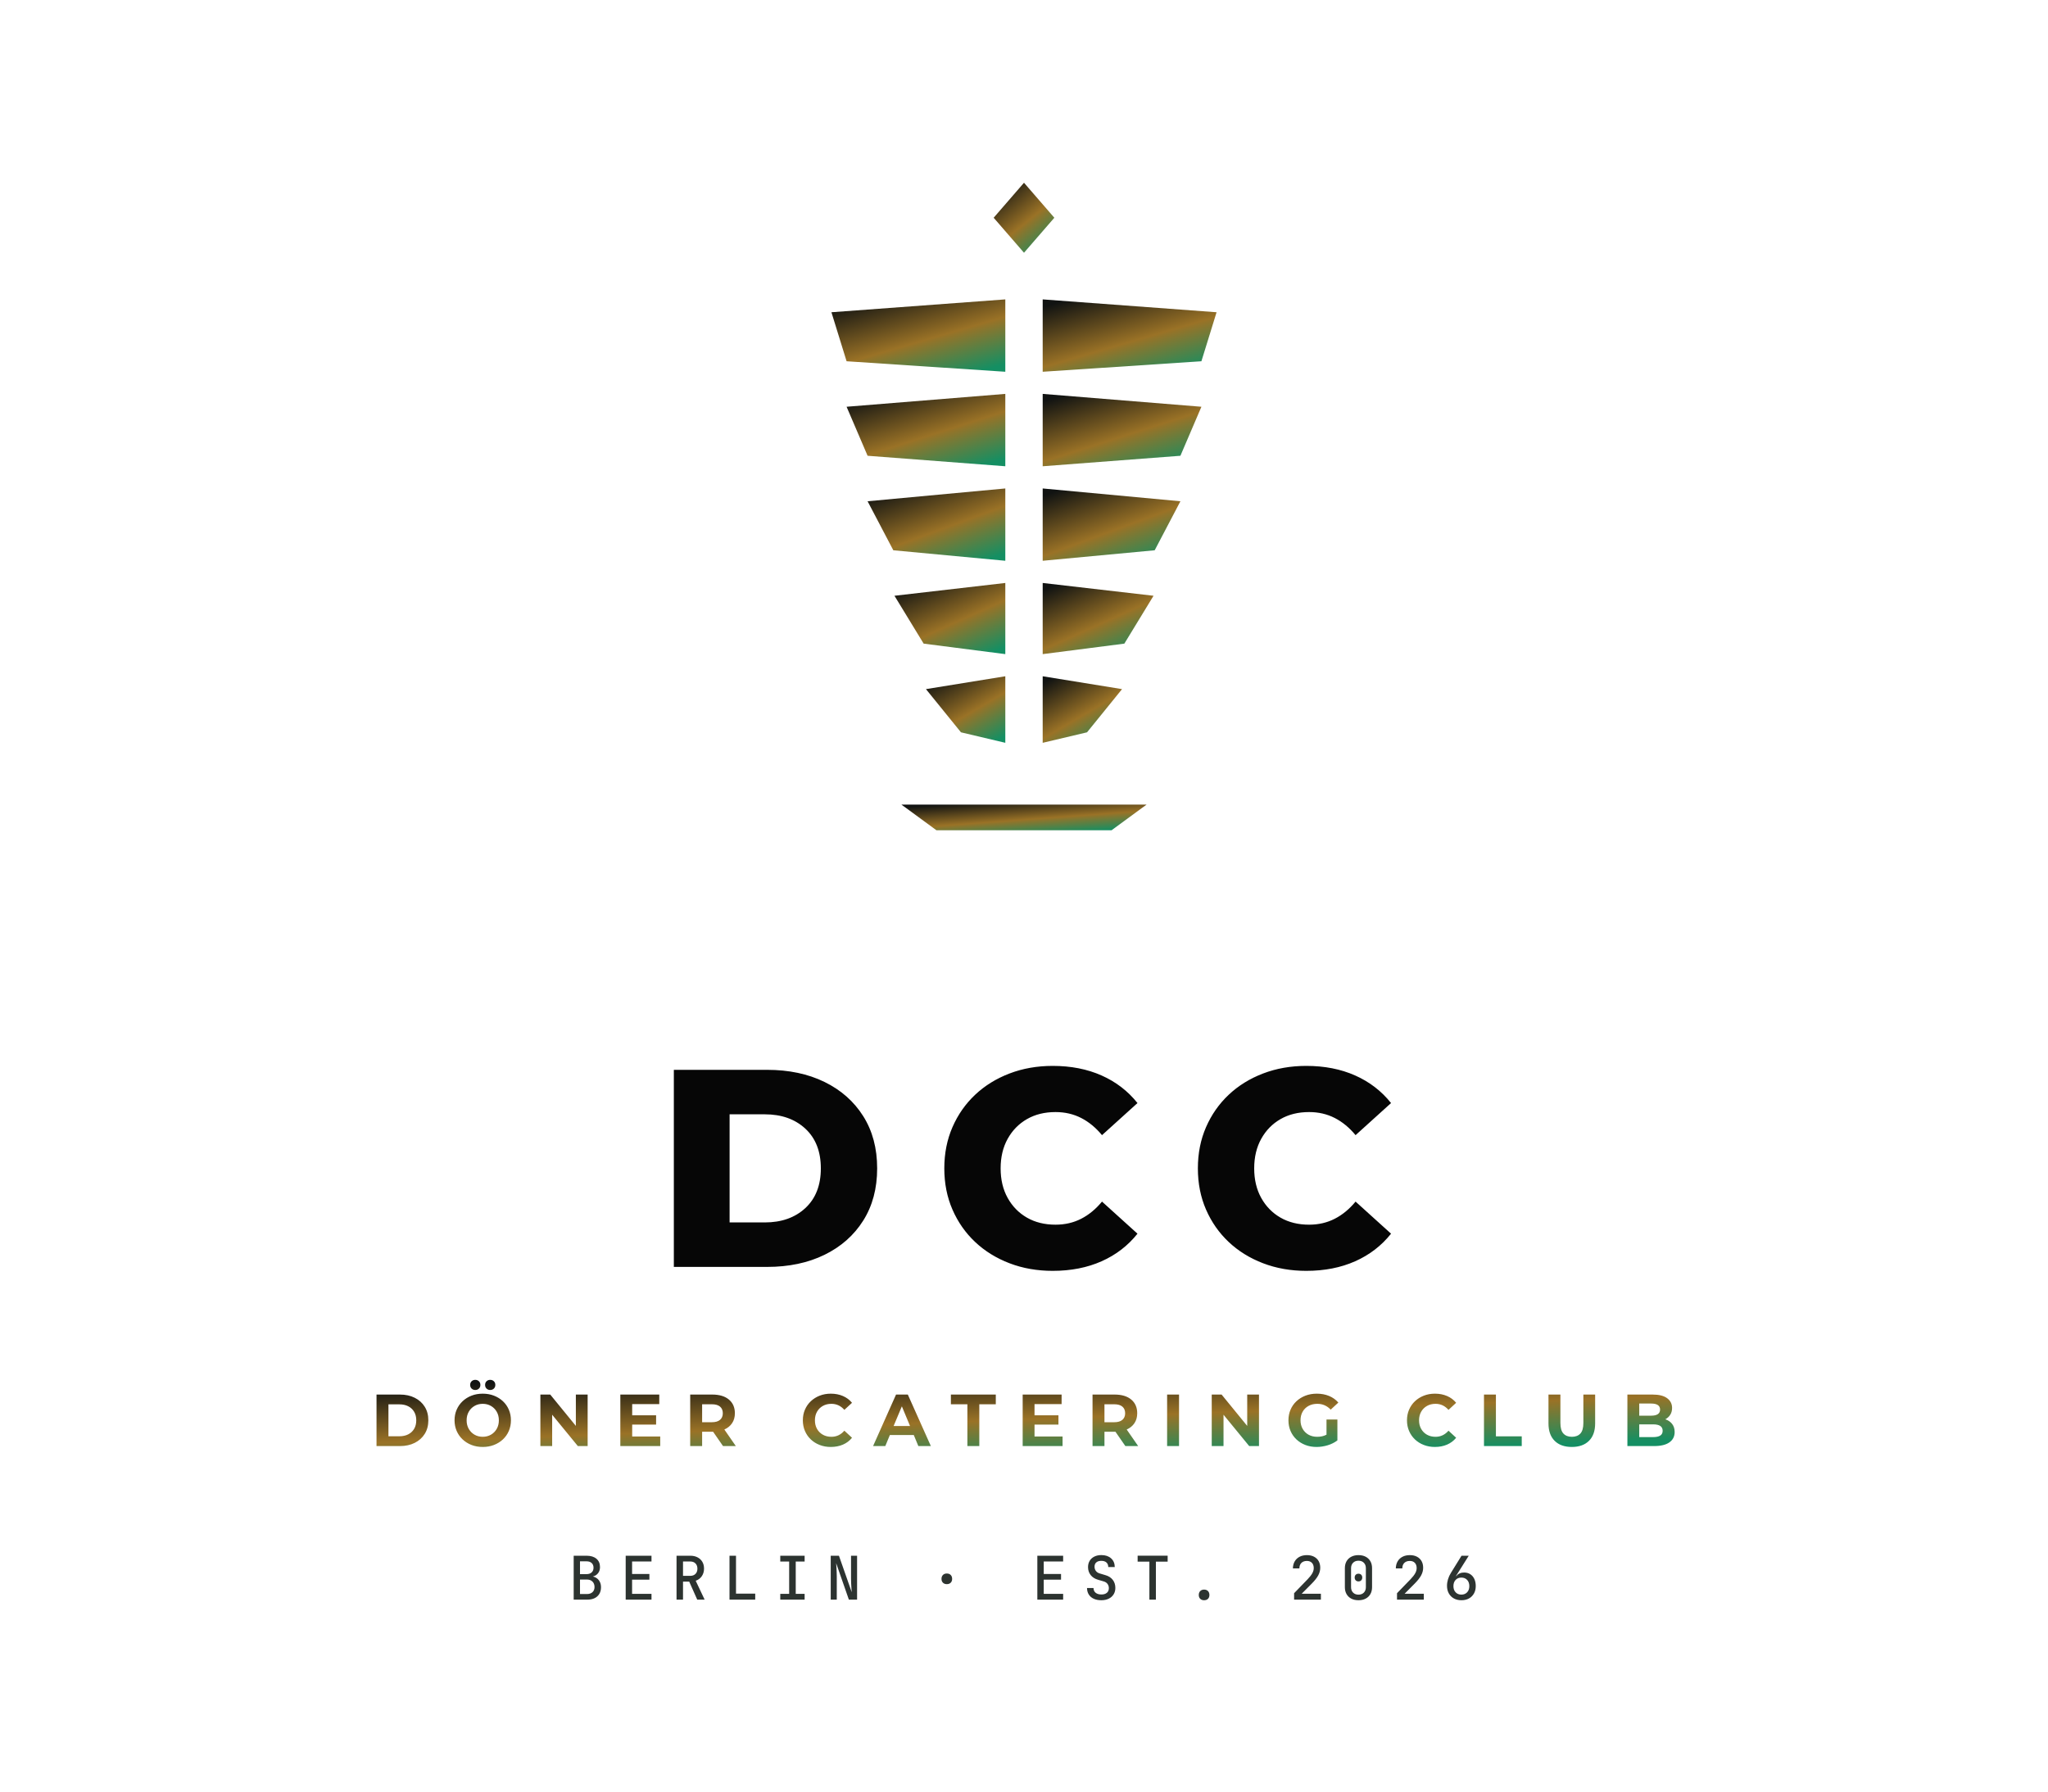
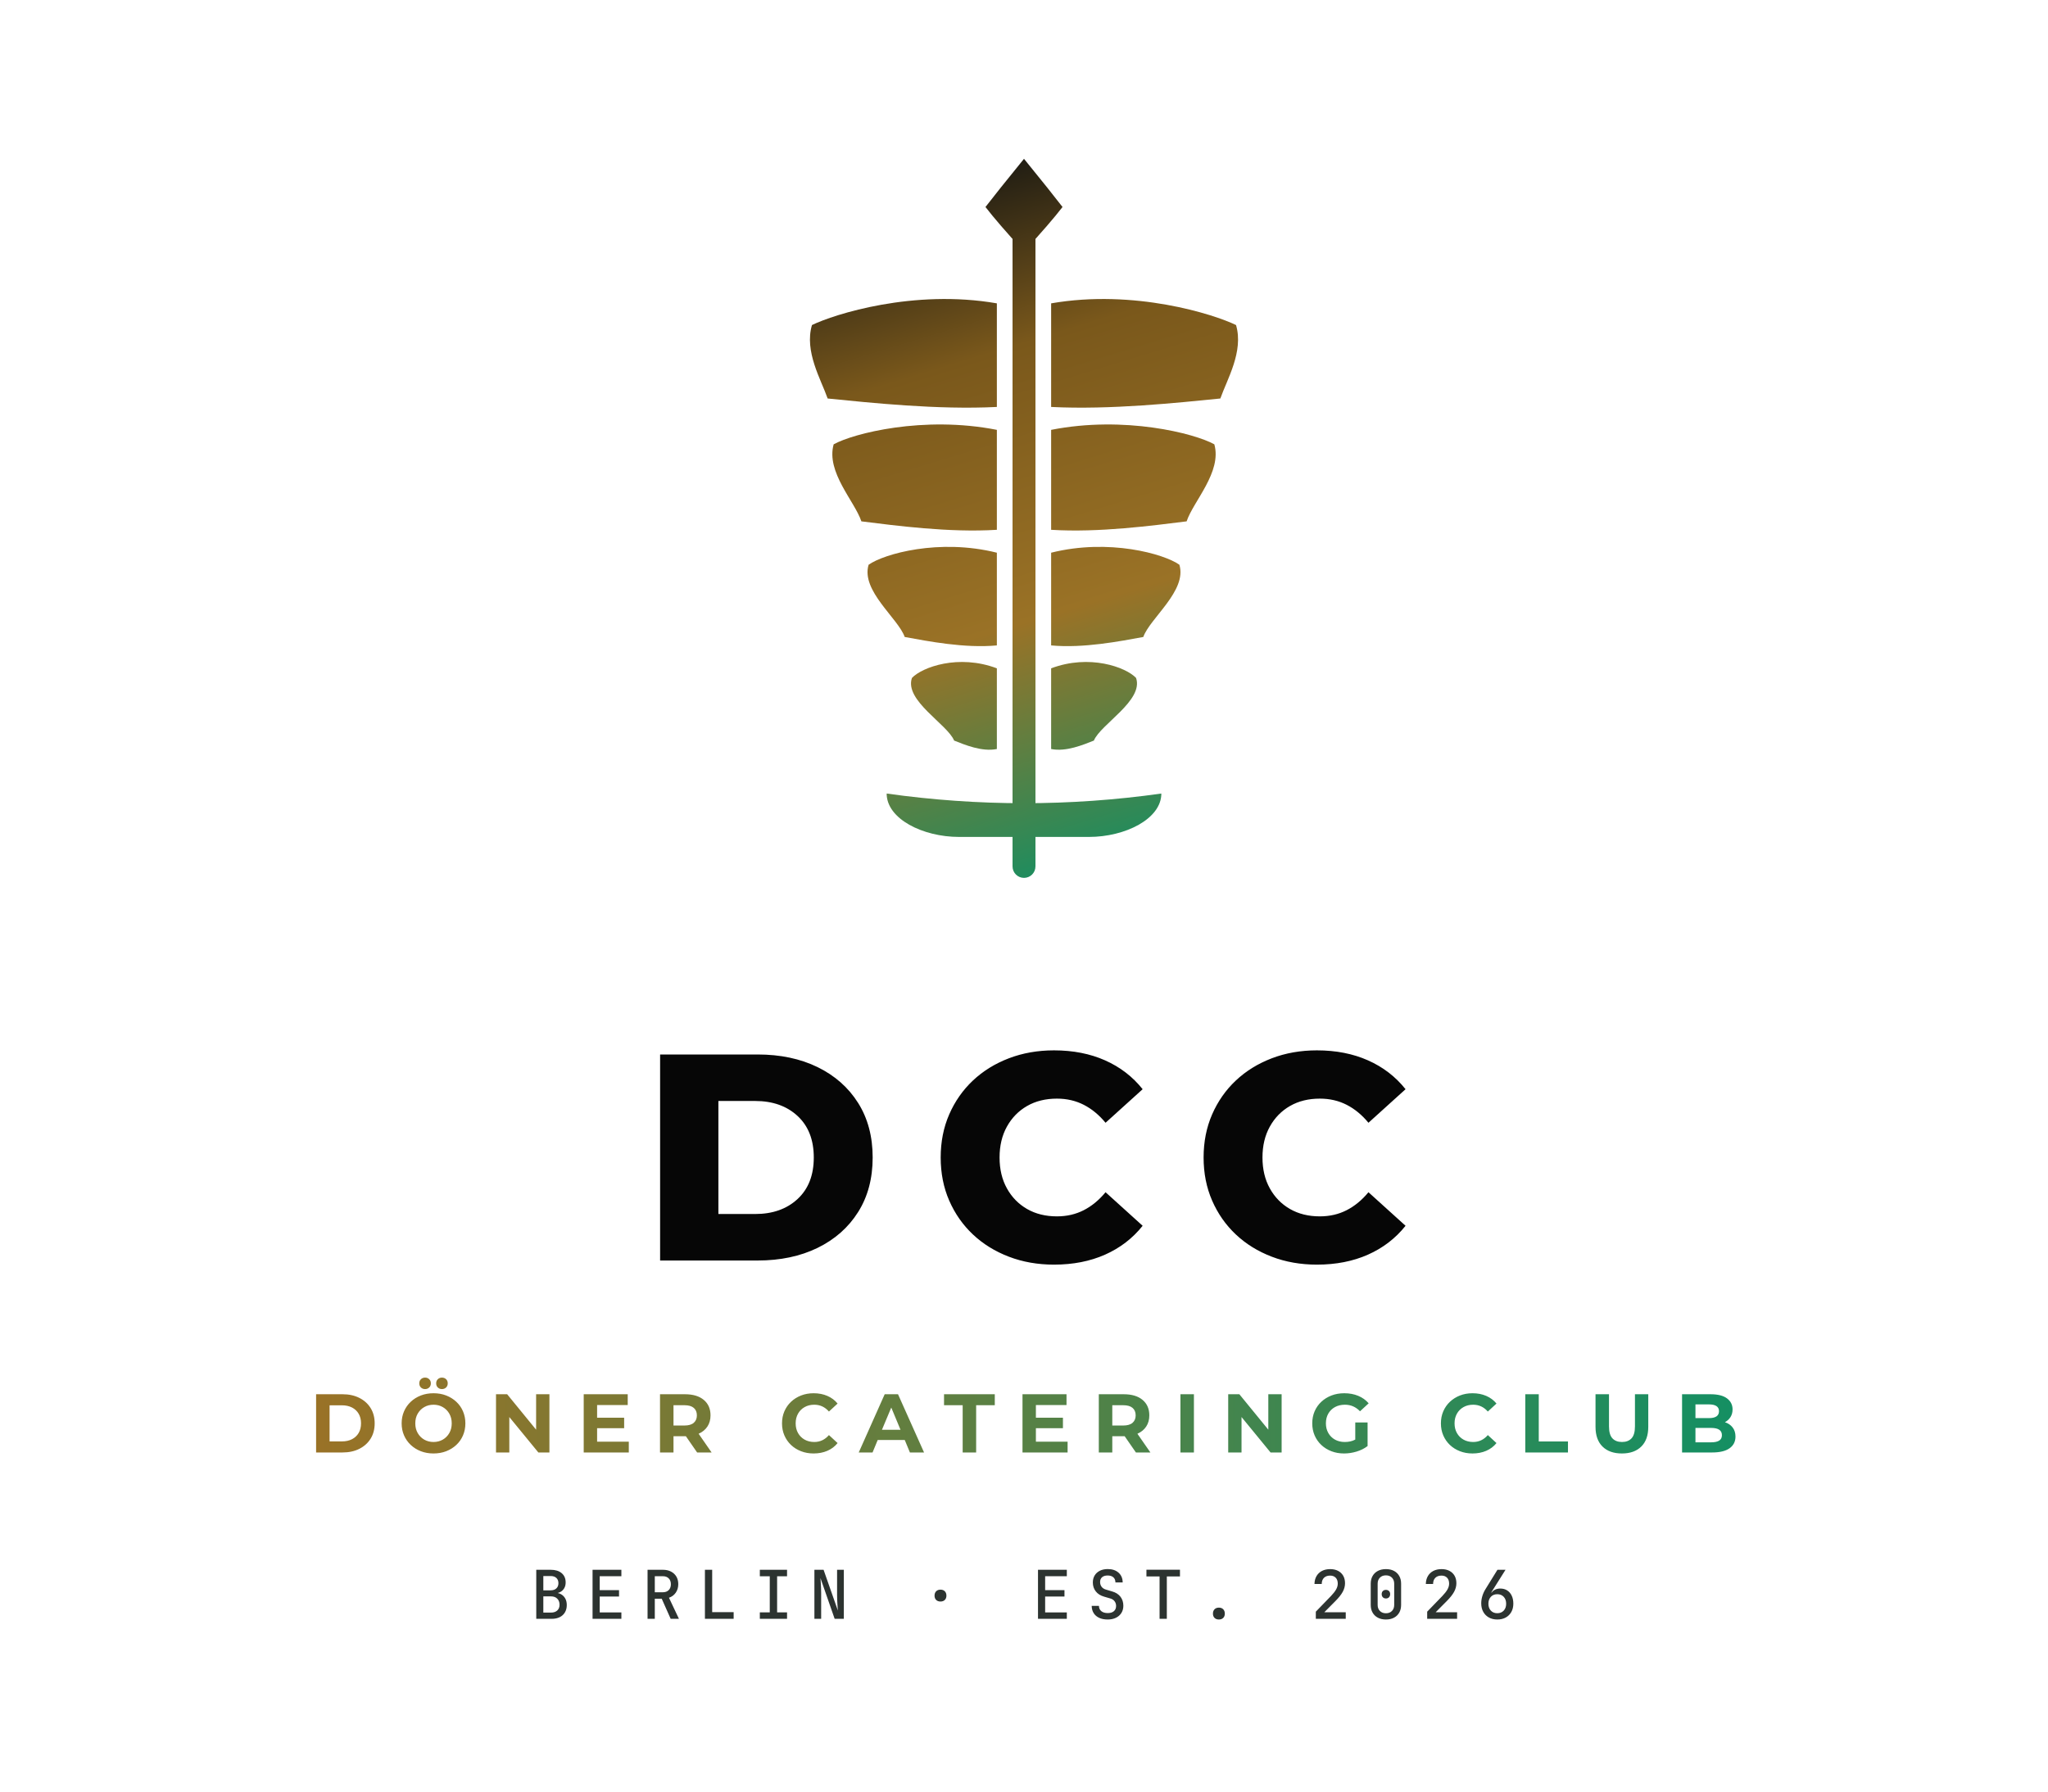
<svg xmlns="http://www.w3.org/2000/svg" viewBox="0 0 320 280" width="320" height="280" role="img" aria-label="DCC Döner Catering Club — logo-stacked (dark)">
  <defs>
-     <linearGradient id="dcc-spit-logo-stacked-dark" x1="15%" y1="0%" x2="85%" y2="100%">
+     <linearGradient id="dcc-spit-logo-stacked-dark" gradientUnits="userSpaceOnUse" x1="143.06" y1="24.82" x2="176.94" y2="135.88">
      <stop offset="0%" stop-color="#111312" />
-       <stop offset="56%" stop-color="#9A7226" />
+       <stop offset="28%" stop-color="#7A581B" />
+       <stop offset="64%" stop-color="#9A7226" />
+       <stop offset="100%" stop-color="#148F63" />
+     </linearGradient>
+     <linearGradient id="dcc-spit-logo-stacked-dark-text" gradientUnits="userSpaceOnUse" x1="48.00" y1="0.00" x2="272.00" y2="0.00">
+       <stop offset="0%" stop-color="#9A7226" />
      <stop offset="100%" stop-color="#148F63" />
    </linearGradient>
  </defs>
-   <line x1="160.00" y1="34.94" x2="160.00" y2="136.15" stroke="url(#dcc-spit-logo-stacked-dark)" stroke-width="2.74" stroke-linecap="round" />
-   <polygon points="160.00,28.56 164.74,34.03 160.00,39.50 155.26,34.03" fill="url(#dcc-spit-logo-stacked-dark)" />
-   <path d="M 157.08,46.79 L 129.91,48.80 L 132.28,56.46 L 157.08,58.10 Z" fill="url(#dcc-spit-logo-stacked-dark)" />
-   <path d="M 162.92,46.79 L 190.09,48.80 L 187.72,56.46 L 162.92,58.10 Z" fill="url(#dcc-spit-logo-stacked-dark)" />
-   <path d="M 157.08,61.56 L 132.28,63.57 L 135.56,71.23 L 157.08,72.87 Z" fill="url(#dcc-spit-logo-stacked-dark)" />
-   <path d="M 162.92,61.56 L 187.72,63.57 L 184.44,71.23 L 162.92,72.87 Z" fill="url(#dcc-spit-logo-stacked-dark)" />
-   <path d="M 157.08,76.34 L 135.56,78.34 L 139.58,86.00 L 157.08,87.64 Z" fill="url(#dcc-spit-logo-stacked-dark)" />
-   <path d="M 162.92,76.34 L 184.44,78.34 L 180.42,86.00 L 162.92,87.64 Z" fill="url(#dcc-spit-logo-stacked-dark)" />
-   <path d="M 157.08,91.11 L 139.76,93.11 L 144.32,100.59 L 157.08,102.23 Z" fill="url(#dcc-spit-logo-stacked-dark)" />
-   <path d="M 162.92,91.11 L 180.24,93.11 L 175.68,100.59 L 162.92,102.23 Z" fill="url(#dcc-spit-logo-stacked-dark)" />
-   <path d="M 157.08,105.69 L 144.68,107.70 L 150.15,114.45 L 157.08,116.09 Z" fill="url(#dcc-spit-logo-stacked-dark)" />
-   <path d="M 162.92,105.69 L 175.32,107.70 L 169.85,114.45 L 162.92,116.09 Z" fill="url(#dcc-spit-logo-stacked-dark)" />
-   <path d="M 140.85,125.75 L 179.15,125.75 L 173.68,129.76 L 146.32,129.76 Z" fill="url(#dcc-spit-logo-stacked-dark)" />
-   <path d="M105.288 198.0V167.2H119.852Q124.956 167.2 128.828 169.092Q132.7 170.984 134.878 174.438Q137.056 177.892 137.056 182.6Q137.056 187.308 134.878 190.762Q132.7 194.216 128.828 196.108Q124.956 198.0 119.852 198.0ZM114.0 191.048H119.5Q123.416 191.048 125.836 188.804Q128.256 186.56 128.256 182.6Q128.256 178.64 125.836 176.396Q123.416 174.152 119.5 174.152H114.0ZM164.488 198.616Q160.836 198.616 157.734 197.428Q154.632 196.24 152.366 194.106Q150.1 191.972 148.824 189.046Q147.548 186.12 147.548 182.6Q147.548 179.08 148.824 176.154Q150.1 173.228 152.366 171.094Q154.632 168.96 157.734 167.772Q160.836 166.584 164.488 166.584Q168.756 166.584 172.122 168.08Q175.488 169.576 177.732 172.392L172.188 177.408Q170.736 175.648 168.932 174.724Q167.128 173.8 164.928 173.8Q162.376 173.8 160.462 174.9Q158.548 176.0 157.448 177.98Q156.348 179.96 156.348 182.6Q156.348 185.24 157.448 187.22Q158.548 189.2 160.462 190.3Q162.376 191.4 164.928 191.4Q167.128 191.4 168.932 190.476Q170.736 189.552 172.188 187.792L177.732 192.808Q175.488 195.624 172.122 197.12Q168.756 198.616 164.488 198.616ZM204.108 198.616Q200.456 198.616 197.354 197.428Q194.252 196.24 191.986 194.106Q189.72 191.972 188.444 189.046Q187.168 186.12 187.168 182.6Q187.168 179.08 188.444 176.154Q189.72 173.228 191.986 171.094Q194.252 168.96 197.354 167.772Q200.456 166.584 204.108 166.584Q208.376 166.584 211.742 168.08Q215.108 169.576 217.352 172.392L211.808 177.408Q210.356 175.648 208.552 174.724Q206.748 173.8 204.548 173.8Q201.996 173.8 200.082 174.9Q198.168 176.0 197.068 177.98Q195.968 179.96 195.968 182.6Q195.968 185.24 197.068 187.22Q198.168 189.2 200.082 190.3Q201.996 191.4 204.548 191.4Q206.748 191.4 208.552 190.476Q210.356 189.552 211.808 187.792L217.352 192.808Q215.108 195.624 211.742 197.12Q208.376 198.616 204.108 198.616Z" fill="#060606" />
-   <path d="M58.831 226.0V217.95H62.488Q63.799 217.95 64.799 218.45Q65.8 218.951 66.363 219.853Q66.927 220.756 66.927 221.975Q66.927 223.194 66.363 224.097Q65.8 225 64.799 225.5Q63.799 226.0 62.488 226.0ZM60.694 224.47H62.396Q63.201 224.47 63.793 224.166Q64.385 223.861 64.713 223.303Q65.041 222.745 65.041 221.975Q65.041 221.204 64.713 220.647Q64.385 220.089 63.793 219.784Q63.201 219.48 62.396 219.48H60.694ZM75.428 226.138Q74.474 226.138 73.674 225.827Q72.875 225.517 72.277 224.953Q71.679 224.39 71.351 223.631Q71.023 222.872 71.023 221.975Q71.023 221.078 71.351 220.319Q71.679 219.56 72.277 218.996Q72.875 218.433 73.674 218.123Q74.474 217.812 75.428 217.812Q76.383 217.812 77.182 218.123Q77.981 218.433 78.579 218.991Q79.177 219.548 79.505 220.313Q79.833 221.078 79.833 221.975Q79.833 222.872 79.505 223.637Q79.177 224.401 78.579 224.959Q77.981 225.517 77.182 225.827Q76.383 226.138 75.428 226.138ZM75.428 224.551Q76.141 224.551 76.71 224.223Q77.279 223.895 77.613 223.315Q77.947 222.734 77.947 221.975Q77.947 221.216 77.613 220.635Q77.279 220.054 76.71 219.727Q76.141 219.399 75.428 219.399Q74.715 219.399 74.146 219.727Q73.577 220.054 73.243 220.635Q72.91 221.216 72.91 221.975Q72.91 222.734 73.243 223.315Q73.577 223.895 74.146 224.223Q74.715 224.551 75.428 224.551ZM74.267 217.237Q73.922 217.237 73.692 217.019Q73.462 216.8 73.462 216.444Q73.462 216.087 73.692 215.869Q73.922 215.65 74.267 215.65Q74.6 215.65 74.83 215.869Q75.06 216.087 75.06 216.444Q75.06 216.8 74.83 217.019Q74.6 217.237 74.267 217.237ZM76.59 217.237Q76.256 217.237 76.026 217.019Q75.796 216.8 75.796 216.444Q75.796 216.087 76.026 215.869Q76.256 215.65 76.59 215.65Q76.935 215.65 77.165 215.869Q77.395 216.087 77.395 216.444Q77.395 216.8 77.165 217.019Q76.935 217.237 76.59 217.237ZM84.435 226.0V217.95H85.976L89.978 222.849V217.95H91.819V226.0H90.289L86.275 221.101V226.0ZM96.927 226.0V217.95H103.011V219.445H98.779V221.193H102.516V222.642H98.779V224.505H103.16V226.0ZM107.844 226.0V217.95H111.282Q112.962 217.95 113.893 218.732Q114.825 219.514 114.825 220.871Q114.825 221.768 114.393 222.418Q113.962 223.067 113.18 223.412L114.974 226.0H112.973L111.421 223.757Q111.374 223.757 111.328 223.757H109.707V226.0ZM109.707 222.274H111.225Q112.076 222.274 112.507 221.9Q112.939 221.526 112.939 220.871Q112.939 220.204 112.507 219.836Q112.076 219.468 111.225 219.468H109.707ZM129.803 226.138Q128.872 226.138 128.073 225.827Q127.273 225.517 126.687 224.959Q126.1 224.401 125.773 223.642Q125.445 222.883 125.445 221.975Q125.445 221.066 125.773 220.308Q126.1 219.548 126.693 218.991Q127.285 218.433 128.078 218.123Q128.872 217.812 129.815 217.812Q130.862 217.812 131.713 218.18Q132.564 218.548 133.127 219.238L131.931 220.342Q131.103 219.399 129.907 219.399Q129.148 219.399 128.567 219.727Q127.986 220.054 127.659 220.635Q127.331 221.216 127.331 221.975Q127.331 222.734 127.659 223.315Q127.986 223.895 128.567 224.223Q129.148 224.551 129.907 224.551Q131.103 224.551 131.931 223.596L133.127 224.701Q132.564 225.402 131.713 225.77Q130.862 226.138 129.803 226.138ZM136.419 226.0 140.007 217.95H141.847L145.447 226.0H143.492L142.779 224.275H139.041L138.328 226.0ZM139.627 222.861H142.192L140.916 219.79ZM151.154 226.0V219.468H148.577V217.95H155.593V219.468H153.017V226.0ZM159.793 226.0V217.95H165.876V219.445H161.644V221.193H165.382V222.642H161.644V224.505H166.026V226.0ZM170.709 226.0V217.95H174.148Q175.827 217.95 176.758 218.732Q177.69 219.514 177.69 220.871Q177.69 221.768 177.259 222.418Q176.827 223.067 176.046 223.412L177.839 226.0H175.838L174.286 223.757Q174.24 223.757 174.194 223.757H172.572V226.0ZM172.572 222.274H174.09Q174.941 222.274 175.373 221.9Q175.804 221.526 175.804 220.871Q175.804 220.204 175.373 219.836Q174.941 219.468 174.09 219.468H172.572ZM182.362 226.0V217.95H184.225V226.0ZM189.334 226.0V217.95H190.875L194.877 222.849V217.95H196.717V226.0H195.188L191.174 221.101V226.0ZM205.713 226.138Q204.758 226.138 203.959 225.827Q203.16 225.517 202.568 224.959Q201.976 224.401 201.648 223.642Q201.32 222.883 201.32 221.975Q201.32 221.066 201.648 220.308Q201.976 219.548 202.574 218.991Q203.172 218.433 203.976 218.123Q204.781 217.812 205.748 217.812Q206.805 217.812 207.668 218.168Q208.53 218.525 209.117 219.203L207.921 220.308Q207.059 219.399 205.839 219.399Q205.058 219.399 204.465 219.721Q203.873 220.043 203.539 220.624Q203.206 221.204 203.206 221.975Q203.206 222.722 203.539 223.309Q203.873 223.895 204.459 224.223Q205.046 224.551 205.816 224.551Q206.196 224.551 206.558 224.476Q206.921 224.401 207.266 224.218V221.849H208.968V225.114Q208.3 225.62 207.438 225.879Q206.576 226.138 205.713 226.138ZM224.199 226.138Q223.268 226.138 222.469 225.827Q221.669 225.517 221.083 224.959Q220.496 224.401 220.169 223.642Q219.841 222.883 219.841 221.975Q219.841 221.066 220.169 220.308Q220.496 219.548 221.089 218.991Q221.681 218.433 222.474 218.123Q223.268 217.812 224.211 217.812Q225.257 217.812 226.108 218.18Q226.959 218.548 227.523 219.238L226.327 220.342Q225.499 219.399 224.303 219.399Q223.544 219.399 222.963 219.727Q222.382 220.054 222.055 220.635Q221.727 221.216 221.727 221.975Q221.727 222.734 222.055 223.315Q222.382 223.895 222.963 224.223Q223.544 224.551 224.303 224.551Q225.499 224.551 226.327 223.596L227.523 224.701Q226.959 225.402 226.108 225.77Q225.257 226.138 224.199 226.138ZM231.873 226.0V217.95H233.736V224.482H237.773V226.0ZM245.596 226.138Q243.882 226.138 242.916 225.184Q241.95 224.229 241.95 222.458V217.95H243.813V222.389Q243.813 223.539 244.285 224.045Q244.756 224.551 245.607 224.551Q246.458 224.551 246.93 224.045Q247.401 223.539 247.401 222.389V217.95H249.241V222.458Q249.241 224.229 248.275 225.184Q247.309 226.138 245.596 226.138ZM254.281 226.0V217.95H258.214Q259.732 217.95 260.497 218.525Q261.262 219.1 261.262 220.043Q261.262 220.653 260.98 221.101Q260.698 221.549 260.204 221.814Q260.87 222.032 261.267 222.538Q261.664 223.044 261.664 223.804Q261.664 224.839 260.847 225.419Q260.031 226.0 258.444 226.0ZM256.132 224.597H258.306Q259.031 224.597 259.41 224.361Q259.79 224.125 259.79 223.608Q259.79 222.607 258.306 222.607H256.132ZM256.132 221.25H257.984Q259.387 221.25 259.387 220.296Q259.387 219.353 257.984 219.353H256.132Z" fill="url(#dcc-spit-logo-stacked-dark)" />
-   <path d="M89.638 250.0V243.138H91.663Q92.634 243.138 93.192 243.609Q93.75 244.081 93.75 244.909Q93.75 245.375 93.548 245.719Q93.346 246.063 92.987 246.251Q92.628 246.439 92.149 246.433V246.342Q92.669 246.333 93.062 246.538Q93.456 246.743 93.681 247.133Q93.907 247.523 93.907 248.069Q93.907 248.658 93.65 249.094Q93.392 249.531 92.919 249.765Q92.445 250.0 91.787 250.0ZM90.626 249.126H91.704Q92.256 249.126 92.576 248.832Q92.895 248.538 92.895 248.027Q92.895 247.502 92.576 247.181Q92.256 246.859 91.704 246.859H90.626ZM90.626 246.013H91.652Q92.156 246.013 92.447 245.743Q92.738 245.473 92.738 245.011Q92.738 244.547 92.45 244.28Q92.163 244.012 91.657 244.012H90.626ZM97.764 250.0V243.138H101.796V244.039H98.764V245.988H101.467V246.882H98.764V249.099H101.796V250.0ZM105.709 250.0V243.138H107.858Q108.506 243.138 108.989 243.389Q109.472 243.639 109.739 244.089Q110.005 244.54 110.005 245.146Q110.005 245.833 109.655 246.34Q109.304 246.846 108.703 247.048L110.099 250.0H108.942L107.688 247.182H106.721V250.0ZM106.721 246.282H107.858Q108.368 246.282 108.669 245.978Q108.97 245.674 108.97 245.166Q108.97 244.645 108.669 244.341Q108.368 244.038 107.858 244.038H106.721ZM113.985 250.0V243.138H115V249.066H118.003V250.0ZM121.917 250.0V249.094H123.306V244.044H121.917V243.138H125.723V244.044H124.334V249.094H125.723V250.0ZM129.801 250.0V243.138H131.084L133.085 248.844Q133.063 248.575 133.035 248.198Q133.008 247.821 132.991 247.418Q132.974 247.015 132.974 246.682V243.138H133.919V250.0H132.636L130.647 244.294Q130.669 244.542 130.691 244.907Q130.712 245.271 130.729 245.664Q130.746 246.058 130.746 246.4V250.0ZM147.94 247.579Q147.56 247.579 147.335 247.356Q147.109 247.134 147.109 246.761Q147.109 246.372 147.335 246.144Q147.56 245.917 147.94 245.917Q148.323 245.917 148.547 246.144Q148.771 246.372 148.771 246.761Q148.771 247.134 148.547 247.356Q148.323 247.579 147.94 247.579ZM162.084 250.0V243.138H166.116V244.039H163.084V245.988H165.787V246.882H163.084V249.099H166.116V250.0ZM172.086 250.094Q171.395 250.094 170.896 249.863Q170.396 249.632 170.125 249.203Q169.853 248.774 169.846 248.186H170.861Q170.861 248.652 171.189 248.923Q171.516 249.194 172.095 249.194Q172.642 249.194 172.95 248.931Q173.259 248.668 173.259 248.202Q173.259 247.822 173.047 247.54Q172.836 247.258 172.445 247.15L171.585 246.898Q170.83 246.685 170.418 246.162Q170.006 245.638 170.006 244.916Q170.006 244.347 170.264 243.927Q170.521 243.506 170.989 243.272Q171.457 243.037 172.094 243.037Q173.041 243.037 173.608 243.546Q174.174 244.054 174.181 244.905H173.165Q173.165 244.451 172.883 244.194Q172.6 243.937 172.082 243.937Q171.579 243.937 171.3 244.176Q171.021 244.415 171.021 244.846Q171.021 245.232 171.231 245.513Q171.441 245.794 171.833 245.908L172.711 246.17Q173.465 246.383 173.869 246.907Q174.274 247.431 174.274 248.169Q174.274 248.744 174.001 249.178Q173.728 249.613 173.236 249.853Q172.744 250.094 172.086 250.094ZM179.592 250.0V244.066H177.755V243.131H182.445V244.066H180.608V250.0ZM188.14 250.094Q187.76 250.094 187.535 249.872Q187.309 249.649 187.309 249.276Q187.309 248.887 187.535 248.66Q187.76 248.432 188.14 248.432Q188.523 248.432 188.747 248.66Q188.971 248.887 188.971 249.276Q188.971 249.649 188.747 249.872Q188.523 250.094 188.14 250.094ZM202.203 250.0V248.997L204.324 246.806Q204.815 246.292 205.044 245.883Q205.273 245.475 205.273 245.073Q205.273 244.547 204.986 244.249Q204.699 243.951 204.202 243.951Q203.654 243.951 203.342 244.263Q203.03 244.574 203.03 245.121H202.015Q202.028 244.484 202.301 244.017Q202.575 243.55 203.065 243.297Q203.555 243.044 204.211 243.044Q204.845 243.044 205.312 243.287Q205.779 243.529 206.034 243.971Q206.288 244.413 206.288 245.021Q206.288 245.629 205.972 246.214Q205.656 246.798 204.946 247.512L203.389 249.08H206.39V250.0ZM212.261 250.094Q211.613 250.094 211.135 249.842Q210.657 249.59 210.396 249.132Q210.136 248.673 210.136 248.059V245.079Q210.136 244.459 210.396 244.003Q210.657 243.547 211.135 243.296Q211.613 243.044 212.26 243.044Q212.916 243.044 213.389 243.296Q213.863 243.547 214.124 244.003Q214.384 244.459 214.384 245.079V248.059Q214.384 248.673 214.124 249.132Q213.863 249.59 213.386 249.842Q212.91 250.094 212.261 250.094ZM212.261 249.221Q212.787 249.221 213.102 248.9Q213.417 248.579 213.417 248.059V245.079Q213.417 244.559 213.102 244.238Q212.787 243.917 212.26 243.917Q211.733 243.917 211.418 244.238Q211.103 244.559 211.103 245.079V248.059Q211.103 248.579 211.419 248.9Q211.735 249.221 212.261 249.221ZM212.261 247.152Q211.995 247.152 211.831 246.984Q211.668 246.816 211.668 246.54Q211.668 246.273 211.831 246.111Q211.994 245.949 212.261 245.949Q212.528 245.949 212.69 246.111Q212.852 246.274 212.852 246.54Q212.852 246.815 212.69 246.984Q212.527 247.152 212.261 247.152ZM218.283 250.0V248.997L220.404 246.806Q220.895 246.292 221.124 245.883Q221.353 245.475 221.353 245.073Q221.353 244.547 221.066 244.249Q220.779 243.951 220.282 243.951Q219.734 243.951 219.422 244.263Q219.11 244.574 219.11 245.121H218.095Q218.108 244.484 218.381 244.017Q218.655 243.55 219.145 243.297Q219.635 243.044 220.291 243.044Q220.925 243.044 221.392 243.287Q221.859 243.529 222.114 243.971Q222.368 244.413 222.368 245.021Q222.368 245.629 222.052 246.214Q221.736 246.798 221.026 247.512L219.469 249.08H222.47V250.0ZM228.347 250.094Q227.671 250.094 227.163 249.811Q226.656 249.528 226.375 249.019Q226.094 248.51 226.094 247.837Q226.094 247.334 226.25 246.818Q226.405 246.301 226.697 245.835L228.364 243.138H229.492L227.504 246.298L227.55 246.329Q227.737 246.055 228.052 245.908Q228.367 245.762 228.757 245.762Q229.313 245.762 229.724 246.023Q230.134 246.285 230.36 246.76Q230.586 247.235 230.586 247.882Q230.586 248.543 230.305 249.041Q230.023 249.539 229.524 249.817Q229.025 250.094 228.347 250.094ZM228.34 249.215Q228.899 249.215 229.241 248.851Q229.582 248.487 229.582 247.888Q229.582 247.286 229.241 246.92Q228.9 246.555 228.34 246.555Q227.781 246.555 227.439 246.92Q227.098 247.286 227.098 247.888Q227.098 248.487 227.439 248.851Q227.78 249.215 228.34 249.215Z" fill="#2C3330" />
+   <rect x="158.21" y="35.55" width="3.58" height="101.65" rx="1.79" fill="url(#dcc-spit-logo-stacked-dark)" />
+   <path d="M 160.00,24.82 Q 164.14,29.91 166.02,32.35 Q 164.14,34.80 160.00,39.32 Q 155.86,34.80 153.98,32.35 Q 155.86,29.91 160.00,24.82 Z" fill="url(#dcc-spit-logo-stacked-dark)" />
+   <path d="M 155.76,47.41 C 142.76,45.15 130.34,49.11 126.87,50.80 C 125.65,54.93 128.28,59.30 129.32,62.28 C 135.93,62.94 146.51,64.07 155.76,63.60 Z" fill="url(#dcc-spit-logo-stacked-dark)" />
+   <path d="M 164.24,47.41 C 177.24,45.15 189.66,49.11 193.13,50.80 C 194.35,54.93 191.72,59.30 190.68,62.28 C 184.07,62.94 173.49,64.07 164.24,63.60 Z" fill="url(#dcc-spit-logo-stacked-dark)" />
+   <path d="M 155.76,67.18 C 144.29,64.92 133.32,67.74 130.26,69.44 C 129.04,73.77 133.55,78.35 134.59,81.48 C 139.88,82.14 148.35,83.27 155.76,82.80 Z" fill="url(#dcc-spit-logo-stacked-dark)" />
+   <path d="M 164.24,67.18 C 175.71,64.92 186.68,67.74 189.74,69.44 C 190.96,73.77 186.45,78.35 185.41,81.48 C 180.12,82.14 171.65,83.27 164.24,82.80 Z" fill="url(#dcc-spit-logo-stacked-dark)" />
+   <path d="M 155.76,86.38 C 146.74,84.12 138.12,86.56 135.72,88.26 C 134.49,92.32 140.33,96.62 141.36,99.55 C 144.96,100.21 150.72,101.34 155.76,100.87 Z" fill="url(#dcc-spit-logo-stacked-dark)" />
+   <path d="M 164.24,86.38 C 173.26,84.12 181.88,86.56 184.28,88.26 C 185.51,92.32 179.67,96.62 178.64,99.55 C 175.04,100.21 169.28,101.34 164.24,100.87 Z" fill="url(#dcc-spit-logo-stacked-dark)" />
+   <path d="M 155.76,104.45 C 149.79,102.19 144.09,104.26 142.49,105.95 C 141.27,109.48 148.05,113.20 149.08,115.74 C 150.75,116.40 153.43,117.53 155.76,117.06 Z" fill="url(#dcc-spit-logo-stacked-dark)" />
+   <path d="M 164.24,104.45 C 170.21,102.19 175.91,104.26 177.51,105.95 C 178.73,109.48 171.95,113.20 170.92,115.74 C 169.25,116.40 166.57,117.53 164.24,117.06 Z" fill="url(#dcc-spit-logo-stacked-dark)" />
+   <path d="M 138.54,124.02 Q 160.00,127.04 181.46,124.02 C 181.46,127.98 175.81,130.80 170.16,130.80 L 149.84,130.80 C 144.19,130.80 138.54,127.98 138.54,124.02 Z" fill="url(#dcc-spit-logo-stacked-dark)" />
+   <path d="M103.142 197.0V164.8H118.368Q123.704 164.8 127.752 166.778Q131.8 168.756 134.077 172.367Q136.354 175.978 136.354 180.9Q136.354 185.822 134.077 189.433Q131.8 193.044 127.752 195.022Q123.704 197.0 118.368 197.0ZM112.25 189.732H118.0Q122.094 189.732 124.624 187.386Q127.154 185.04 127.154 180.9Q127.154 176.76 124.624 174.414Q122.094 172.068 118.0 172.068H112.25ZM164.692 197.644Q160.874 197.644 157.631 196.402Q154.388 195.16 152.019 192.929Q149.65 190.698 148.316 187.639Q146.982 184.58 146.982 180.9Q146.982 177.22 148.316 174.161Q149.65 171.102 152.019 168.871Q154.388 166.64 157.631 165.398Q160.874 164.156 164.692 164.156Q169.154 164.156 172.673 165.72Q176.192 167.284 178.538 170.228L172.742 175.472Q171.224 173.632 169.338 172.666Q167.452 171.7 165.152 171.7Q162.484 171.7 160.483 172.85Q158.482 174.0 157.332 176.07Q156.182 178.14 156.182 180.9Q156.182 183.66 157.332 185.73Q158.482 187.8 160.483 188.95Q162.484 190.1 165.152 190.1Q167.452 190.1 169.338 189.134Q171.224 188.168 172.742 186.328L178.538 191.572Q176.192 194.516 172.673 196.08Q169.154 197.644 164.692 197.644ZM205.772 197.644Q201.954 197.644 198.711 196.402Q195.468 195.16 193.099 192.929Q190.73 190.698 189.396 187.639Q188.062 184.58 188.062 180.9Q188.062 177.22 189.396 174.161Q190.73 171.102 193.099 168.871Q195.468 166.64 198.711 165.398Q201.954 164.156 205.772 164.156Q210.234 164.156 213.753 165.72Q217.272 167.284 219.618 170.228L213.822 175.472Q212.304 173.632 210.418 172.666Q208.532 171.7 206.232 171.7Q203.564 171.7 201.563 172.85Q199.562 174.0 198.412 176.07Q197.262 178.14 197.262 180.9Q197.262 183.66 198.412 185.73Q199.562 187.8 201.563 188.95Q203.564 190.1 206.232 190.1Q208.532 190.1 210.418 189.134Q212.304 188.168 213.822 186.328L219.618 191.572Q217.272 194.516 213.753 196.08Q210.234 197.644 205.772 197.644Z" fill="#060606" />
+   <path d="M49.391 227.0V217.9H53.525Q55.007 217.9 56.138 218.466Q57.269 219.031 57.906 220.052Q58.543 221.072 58.543 222.45Q58.543 223.828 57.906 224.849Q57.269 225.869 56.138 226.435Q55.007 227.0 53.525 227.0ZM51.497 225.271H53.421Q54.331 225.271 55.001 224.926Q55.67 224.582 56.041 223.952Q56.411 223.321 56.411 222.45Q56.411 221.579 56.041 220.949Q55.67 220.318 55.001 219.974Q54.331 219.629 53.421 219.629H51.497ZM67.736 227.156Q66.657 227.156 65.754 226.805Q64.85 226.454 64.174 225.817Q63.498 225.18 63.128 224.322Q62.757 223.464 62.757 222.45Q62.757 221.436 63.128 220.578Q63.498 219.72 64.174 219.083Q64.85 218.446 65.754 218.095Q66.657 217.744 67.736 217.744Q68.815 217.744 69.719 218.095Q70.622 218.446 71.298 219.077Q71.974 219.707 72.345 220.572Q72.715 221.436 72.715 222.45Q72.715 223.464 72.345 224.329Q71.974 225.193 71.298 225.824Q70.622 226.454 69.719 226.805Q68.815 227.156 67.736 227.156ZM67.736 225.362Q68.542 225.362 69.186 224.992Q69.829 224.621 70.206 223.964Q70.583 223.308 70.583 222.45Q70.583 221.592 70.206 220.935Q69.829 220.279 69.186 219.909Q68.542 219.538 67.736 219.538Q66.93 219.538 66.287 219.909Q65.643 220.279 65.266 220.935Q64.889 221.592 64.889 222.45Q64.889 223.308 65.266 223.964Q65.643 224.621 66.287 224.992Q66.93 225.362 67.736 225.362ZM66.423 217.094Q66.033 217.094 65.773 216.847Q65.513 216.6 65.513 216.197Q65.513 215.794 65.773 215.547Q66.033 215.3 66.423 215.3Q66.8 215.3 67.06 215.547Q67.32 215.794 67.32 216.197Q67.32 216.6 67.06 216.847Q66.8 217.094 66.423 217.094ZM69.049 217.094Q68.672 217.094 68.412 216.847Q68.152 216.6 68.152 216.197Q68.152 215.794 68.412 215.547Q68.672 215.3 69.049 215.3Q69.439 215.3 69.699 215.547Q69.959 215.794 69.959 216.197Q69.959 216.6 69.699 216.847Q69.439 217.094 69.049 217.094ZM77.501 227.0V217.9H79.243L83.767 223.438V217.9H85.847V227.0H84.118L79.581 221.462V227.0ZM91.205 227.0V217.9H98.082V219.59H93.298V221.566H97.523V223.204H93.298V225.31H98.251V227.0ZM103.128 227.0V217.9H107.015Q108.913 217.9 109.966 218.784Q111.019 219.668 111.019 221.202Q111.019 222.216 110.532 222.951Q110.044 223.685 109.16 224.075L111.188 227.0H108.926L107.171 224.465Q107.119 224.465 107.067 224.465H105.234V227.0ZM105.234 222.788H106.95Q107.912 222.788 108.4 222.365Q108.887 221.943 108.887 221.202Q108.887 220.448 108.4 220.032Q107.912 219.616 106.95 219.616H105.234ZM127.117 227.156Q126.064 227.156 125.161 226.805Q124.257 226.454 123.594 225.824Q122.931 225.193 122.561 224.335Q122.19 223.477 122.19 222.45Q122.19 221.423 122.561 220.565Q122.931 219.707 123.601 219.077Q124.27 218.446 125.167 218.095Q126.064 217.744 127.13 217.744Q128.313 217.744 129.275 218.16Q130.237 218.576 130.874 219.356L129.522 220.604Q128.586 219.538 127.234 219.538Q126.376 219.538 125.72 219.909Q125.063 220.279 124.693 220.935Q124.322 221.592 124.322 222.45Q124.322 223.308 124.693 223.964Q125.063 224.621 125.72 224.992Q126.376 225.362 127.234 225.362Q128.586 225.362 129.522 224.283L130.874 225.531Q130.237 226.324 129.275 226.74Q128.313 227.156 127.117 227.156ZM134.178 227.0 138.234 217.9H140.314L144.383 227.0H142.173L141.367 225.05H137.142L136.336 227.0ZM137.805 223.451H140.704L139.261 219.98ZM150.417 227.0V219.616H147.505V217.9H155.435V219.616H152.523V227.0ZM159.766 227.0V217.9H166.643V219.59H161.859V221.566H166.084V223.204H161.859V225.31H166.812V227.0ZM171.689 227.0V217.9H175.576Q177.474 217.9 178.527 218.784Q179.58 219.668 179.58 221.202Q179.58 222.216 179.093 222.951Q178.605 223.685 177.721 224.075L179.749 227.0H177.487L175.732 224.465Q175.68 224.465 175.628 224.465H173.795V227.0ZM173.795 222.788H175.511Q176.473 222.788 176.961 222.365Q177.448 221.943 177.448 221.202Q177.448 220.448 176.961 220.032Q176.473 219.616 175.511 219.616H173.795ZM184.444 227.0V217.9H186.55V227.0ZM191.908 227.0V217.9H193.65L198.174 223.438V217.9H200.254V227.0H198.525L193.988 221.462V227.0ZM210.006 227.156Q208.927 227.156 208.024 226.805Q207.12 226.454 206.451 225.824Q205.781 225.193 205.411 224.335Q205.04 223.477 205.04 222.45Q205.04 221.423 205.411 220.565Q205.781 219.707 206.457 219.077Q207.133 218.446 208.043 218.095Q208.953 217.744 210.045 217.744Q211.241 217.744 212.216 218.147Q213.191 218.55 213.854 219.317L212.502 220.565Q211.527 219.538 210.149 219.538Q209.265 219.538 208.596 219.902Q207.926 220.266 207.549 220.923Q207.172 221.579 207.172 222.45Q207.172 223.295 207.549 223.958Q207.926 224.621 208.589 224.992Q209.252 225.362 210.123 225.362Q210.552 225.362 210.962 225.278Q211.371 225.193 211.761 224.985V222.307H213.685V225.999Q212.931 226.571 211.956 226.863Q210.981 227.156 210.006 227.156ZM230.069 227.156Q229.016 227.156 228.113 226.805Q227.209 226.454 226.546 225.824Q225.883 225.193 225.513 224.335Q225.142 223.477 225.142 222.45Q225.142 221.423 225.513 220.565Q225.883 219.707 226.553 219.077Q227.222 218.446 228.119 218.095Q229.016 217.744 230.082 217.744Q231.265 217.744 232.227 218.16Q233.189 218.576 233.826 219.356L232.474 220.604Q231.538 219.538 230.186 219.538Q229.328 219.538 228.672 219.909Q228.015 220.279 227.645 220.935Q227.274 221.592 227.274 222.45Q227.274 223.308 227.645 223.964Q228.015 224.621 228.672 224.992Q229.328 225.362 230.186 225.362Q231.538 225.362 232.474 224.283L233.826 225.531Q233.189 226.324 232.227 226.74Q231.265 227.156 230.069 227.156ZM238.326 227.0V217.9H240.432V225.284H244.995V227.0ZM253.421 227.156Q251.484 227.156 250.392 226.077Q249.3 224.998 249.3 222.996V217.9H251.406V222.918Q251.406 224.218 251.939 224.79Q252.472 225.362 253.434 225.362Q254.396 225.362 254.929 224.79Q255.462 224.218 255.462 222.918V217.9H257.542V222.996Q257.542 224.998 256.45 226.077Q255.358 227.156 253.421 227.156ZM262.822 227.0V217.9H267.268Q268.984 217.9 269.848 218.55Q270.713 219.2 270.713 220.266Q270.713 220.955 270.394 221.462Q270.076 221.969 269.517 222.268Q270.271 222.515 270.72 223.087Q271.168 223.659 271.168 224.517Q271.168 225.687 270.245 226.344Q269.322 227.0 267.528 227.0ZM264.915 225.414H267.372Q268.191 225.414 268.62 225.147Q269.049 224.881 269.049 224.296Q269.049 223.165 267.372 223.165H264.915ZM264.915 221.631H267.008Q268.594 221.631 268.594 220.552Q268.594 219.486 267.008 219.486H264.915Z" fill="url(#dcc-spit-logo-stacked-dark-text)" />
+   <path d="M83.791 253.0V245.335H86.053Q87.138 245.335 87.761 245.862Q88.384 246.388 88.384 247.313Q88.384 247.833 88.159 248.218Q87.934 248.603 87.533 248.813Q87.131 249.023 86.596 249.016V248.914Q87.177 248.904 87.617 249.133Q88.057 249.362 88.308 249.798Q88.559 250.233 88.559 250.843Q88.559 251.501 88.272 251.988Q87.985 252.476 87.456 252.738Q86.927 253.0 86.192 253.0ZM84.895 252.024H86.099Q86.716 252.024 87.073 251.695Q87.43 251.367 87.43 250.796Q87.43 250.21 87.073 249.851Q86.716 249.492 86.099 249.492H84.895ZM84.895 248.547H86.041Q86.604 248.547 86.929 248.245Q87.254 247.944 87.254 247.428Q87.254 246.909 86.933 246.61Q86.612 246.311 86.047 246.311H84.895ZM92.587 253.0V245.335H97.091V246.341H93.704V248.519H96.724V249.517H93.704V251.994H97.091V253.0ZM101.181 253.0V245.335H103.582Q104.306 245.335 104.845 245.615Q105.385 245.895 105.683 246.398Q105.98 246.901 105.98 247.578Q105.98 248.345 105.589 248.911Q105.197 249.477 104.526 249.703L106.085 253.0H104.793L103.392 249.852H102.312V253.0ZM102.312 248.847H103.582Q104.151 248.847 104.488 248.508Q104.824 248.168 104.824 247.6Q104.824 247.018 104.488 246.679Q104.151 246.34 103.582 246.34H102.312ZM110.145 253.0V245.335H111.278V251.956H114.633V253.0ZM118.724 253.0V251.988H120.276V246.347H118.724V245.335H122.976V246.347H121.424V251.988H122.976V253.0ZM127.251 253.0V245.335H128.684L130.918 251.709Q130.894 251.408 130.863 250.987Q130.832 250.566 130.813 250.116Q130.794 249.665 130.794 249.294V245.335H131.849V253.0H130.416L128.195 246.626Q128.22 246.904 128.244 247.311Q128.268 247.717 128.287 248.157Q128.306 248.596 128.306 248.978V253.0ZM146.95 250.295Q146.526 250.295 146.274 250.047Q146.022 249.799 146.022 249.382Q146.022 248.947 146.274 248.693Q146.526 248.439 146.95 248.439Q147.377 248.439 147.628 248.693Q147.878 248.947 147.878 249.382Q147.878 249.799 147.628 250.047Q147.377 250.295 146.95 250.295ZM162.187 253.0V245.335H166.691V246.341H163.304V248.519H166.324V249.517H163.304V251.994H166.691V253.0ZM173.079 253.105Q172.308 253.105 171.75 252.847Q171.192 252.588 170.888 252.11Q170.585 251.631 170.577 250.974H171.711Q171.711 251.494 172.077 251.797Q172.442 252.1 173.089 252.1Q173.7 252.1 174.044 251.806Q174.389 251.512 174.389 250.991Q174.389 250.567 174.153 250.252Q173.917 249.937 173.481 249.816L172.52 249.535Q171.676 249.297 171.216 248.712Q170.756 248.128 170.756 247.321Q170.756 246.685 171.043 246.216Q171.331 245.747 171.854 245.485Q172.377 245.223 173.088 245.223Q174.146 245.223 174.779 245.791Q175.411 246.359 175.419 247.309H174.285Q174.285 246.802 173.969 246.515Q173.653 246.227 173.074 246.227Q172.512 246.227 172.201 246.495Q171.89 246.762 171.89 247.243Q171.89 247.674 172.124 247.988Q172.359 248.301 172.797 248.429L173.778 248.721Q174.62 248.96 175.071 249.545Q175.523 250.13 175.523 250.955Q175.523 251.597 175.218 252.082Q174.913 252.567 174.364 252.836Q173.814 253.105 173.079 253.105ZM181.183 253.0V246.371H179.13V245.328H184.37V246.371H182.317V253.0ZM190.45 253.105Q190.026 253.105 189.774 252.857Q189.522 252.608 189.522 252.192Q189.522 251.757 189.774 251.503Q190.026 251.249 190.45 251.249Q190.877 251.249 191.128 251.503Q191.378 251.757 191.378 252.192Q191.378 252.608 191.128 252.857Q190.877 253.105 190.45 253.105ZM205.597 253.0V251.88L207.967 249.432Q208.515 248.858 208.77 248.402Q209.026 247.945 209.026 247.496Q209.026 246.909 208.706 246.576Q208.386 246.243 207.83 246.243Q207.218 246.243 206.869 246.591Q206.521 246.939 206.521 247.55H205.387Q205.401 246.839 205.707 246.317Q206.013 245.795 206.56 245.512Q207.108 245.23 207.839 245.23Q208.548 245.23 209.07 245.501Q209.592 245.772 209.876 246.265Q210.16 246.759 210.16 247.438Q210.16 248.117 209.807 248.771Q209.454 249.424 208.661 250.221L206.922 251.972H210.273V253.0ZM216.552 253.105Q215.828 253.105 215.294 252.824Q214.76 252.542 214.468 252.03Q214.177 251.518 214.177 250.832V247.503Q214.177 246.81 214.468 246.301Q214.759 245.792 215.293 245.511Q215.827 245.23 216.55 245.23Q217.283 245.23 217.812 245.511Q218.34 245.792 218.632 246.301Q218.923 246.81 218.923 247.503V250.832Q218.923 251.518 218.632 252.03Q218.34 252.542 217.808 252.824Q217.276 253.105 216.552 253.105ZM216.552 252.13Q217.139 252.13 217.491 251.771Q217.843 251.412 217.843 250.832V247.503Q217.843 246.923 217.491 246.564Q217.139 246.205 216.55 246.205Q215.961 246.205 215.609 246.564Q215.257 246.923 215.257 247.503V250.832Q215.257 251.412 215.611 251.771Q215.964 252.13 216.552 252.13ZM216.551 249.818Q216.254 249.818 216.071 249.631Q215.889 249.443 215.889 249.135Q215.889 248.837 216.071 248.656Q216.253 248.475 216.551 248.475Q216.849 248.475 217.03 248.656Q217.211 248.838 217.211 249.135Q217.211 249.443 217.03 249.631Q216.848 249.818 216.551 249.818ZM222.997 253.0V251.88L225.367 249.432Q225.915 248.858 226.17 248.402Q226.426 247.945 226.426 247.496Q226.426 246.909 226.106 246.576Q225.786 246.243 225.23 246.243Q224.618 246.243 224.269 246.591Q223.921 246.939 223.921 247.55H222.787Q222.801 246.839 223.107 246.317Q223.413 245.795 223.96 245.512Q224.508 245.23 225.239 245.23Q225.948 245.23 226.47 245.501Q226.992 245.772 227.276 246.265Q227.56 246.759 227.56 247.438Q227.56 248.117 227.207 248.771Q226.854 249.424 226.061 250.221L224.322 251.972H227.673V253.0ZM233.957 253.105Q233.202 253.105 232.636 252.789Q232.069 252.473 231.756 251.904Q231.442 251.335 231.442 250.584Q231.442 250.022 231.615 249.445Q231.789 248.868 232.115 248.347L233.976 245.335H235.237L233.017 248.865L233.068 248.9Q233.277 248.593 233.628 248.429Q233.98 248.266 234.416 248.266Q235.037 248.266 235.496 248.558Q235.954 248.85 236.206 249.381Q236.458 249.912 236.458 250.634Q236.458 251.373 236.144 251.929Q235.83 252.486 235.273 252.795Q234.715 253.105 233.957 253.105ZM233.95 252.123Q234.575 252.123 234.956 251.717Q235.337 251.31 235.337 250.641Q235.337 249.968 234.956 249.56Q234.575 249.152 233.95 249.152Q233.325 249.152 232.944 249.56Q232.563 249.968 232.563 250.641Q232.563 251.31 232.944 251.717Q233.325 252.123 233.95 252.123Z" fill="#2C3330" />
</svg>
